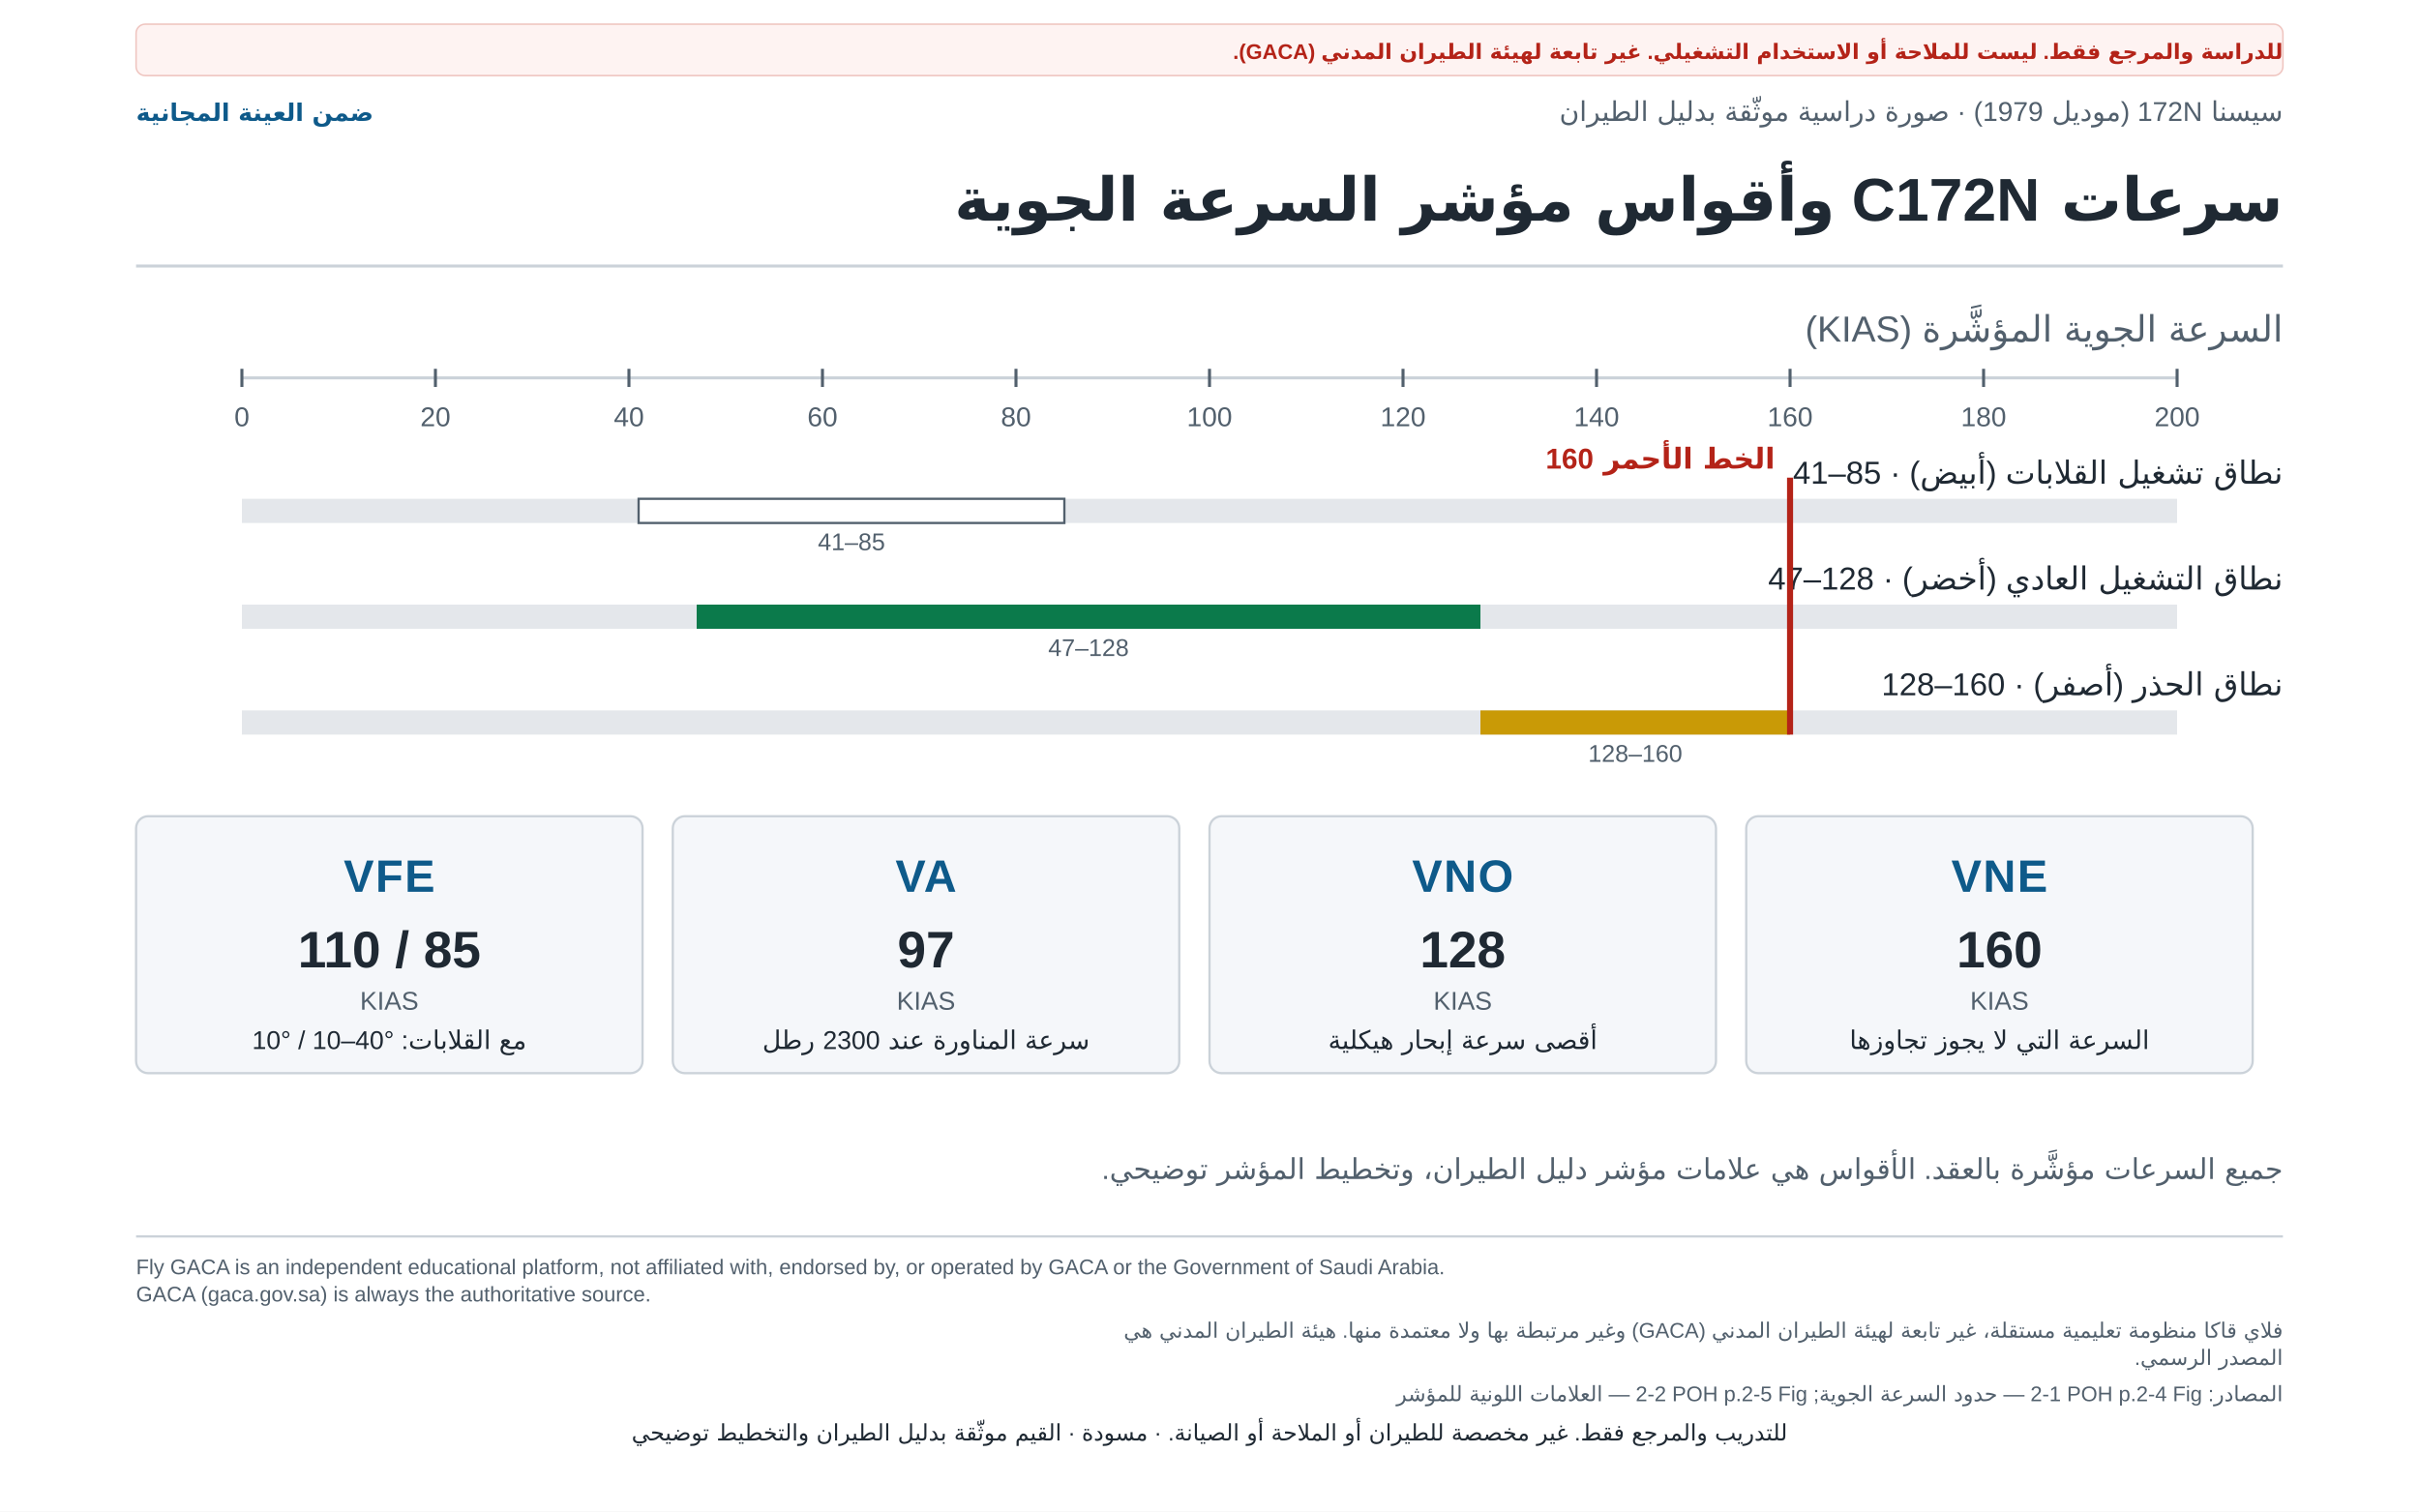
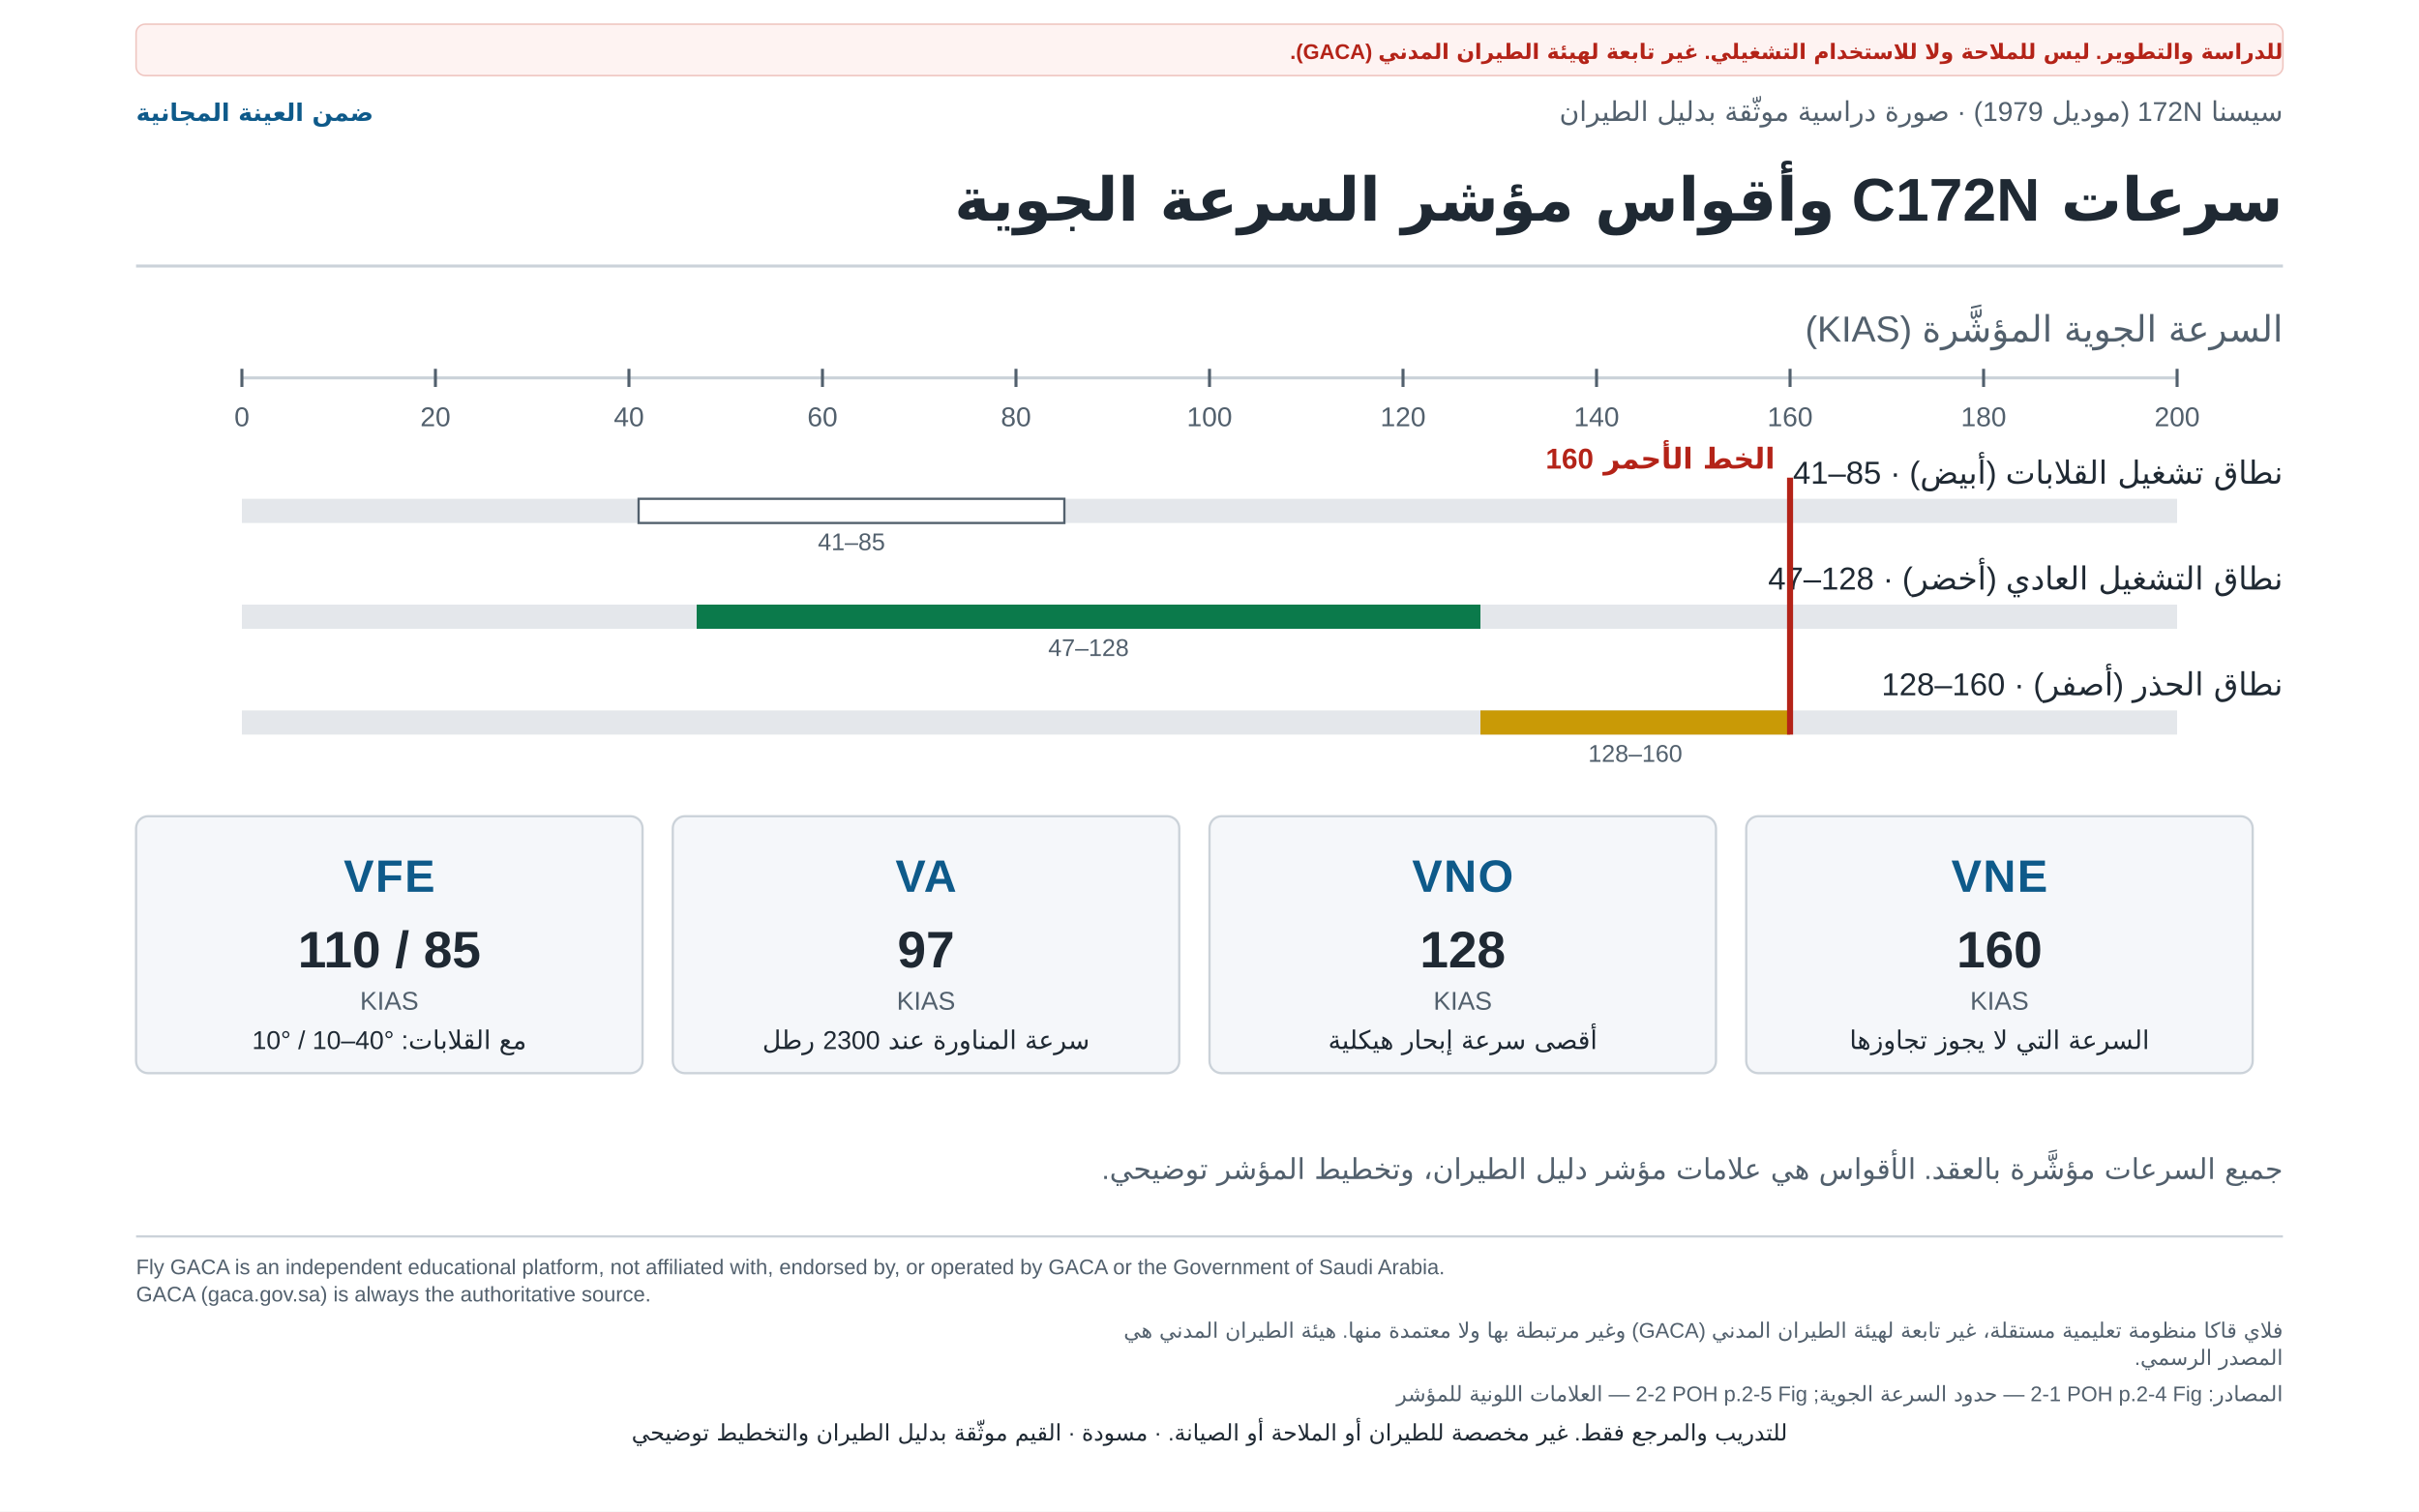
<svg xmlns="http://www.w3.org/2000/svg" viewBox="0 0 1600 1000" width="1600" height="1000" direction="rtl" lang="ar" role="img" aria-labelledby="t">
  <rect x="0" y="0" width="1600" height="1000" fill="#FFFFFF" />
  <rect x="90" y="16" width="1420" height="34" fill="#FEF3F2" stroke="#EFC5C0" stroke-width="1" rx="6" />
-   <text x="1510" y="39" text-anchor="start" font-family="IBM Plex Sans, IBM Plex Sans Arabic, Helvetica Neue, Arial, sans-serif" font-size="14" font-weight="600" fill="#B42318" direction="rtl">للدراسة والمرجع فقط. ليست للملاحة أو الاستخدام التشغيلي. غير تابعة لهيئة الطيران المدني (GACA).</text>
+   <text x="1510" y="39" text-anchor="start" font-family="IBM Plex Sans, IBM Plex Sans Arabic, Helvetica Neue, Arial, sans-serif" font-size="14" font-weight="600" fill="#B42318" direction="rtl">للدراسة والتطوير. ليس للملاحة ولا للاستخدام التشغيلي. غير تابعة لهيئة الطيران المدني (GACA).</text>
  <text x="1510" y="80" text-anchor="start" font-family="IBM Plex Sans, IBM Plex Sans Arabic, Helvetica Neue, Arial, sans-serif" font-size="18" fill="#52606D">سيسنا 172N (موديل ⁦1979⁩) · صورة دراسية موثّقة بدليل الطيران</text>
  <text x="90" y="80" text-anchor="end" font-family="IBM Plex Sans, IBM Plex Sans Arabic, Helvetica Neue, Arial, sans-serif" font-size="16" font-weight="600" fill="#0E5A8A">ضمن العينة المجانية</text>
  <text x="1510" y="146" text-anchor="start" font-family="IBM Plex Sans, IBM Plex Sans Arabic, Helvetica Neue, Arial, sans-serif" font-size="40" font-weight="600" fill="#1F2933">سرعات C172N وأقواس مؤشر السرعة الجوية</text>
  <line x1="90" y1="176" x2="1510" y2="176" stroke="#CBD2D9" stroke-width="2" />
  <g>
    <text x="1510" y="226" text-anchor="start" font-family="IBM Plex Sans, IBM Plex Sans Arabic, Helvetica Neue, Arial, sans-serif" font-size="24" fill="#52606D">السرعة الجوية المؤشَّرة (KIAS)</text>
    <line x1="160" y1="250" x2="1440" y2="250" stroke="#CBD2D9" stroke-width="2" />
    <line x1="160" y1="244" x2="160" y2="256" stroke="#52606D" stroke-width="2" />
    <text x="160" y="282" text-anchor="middle" font-family="IBM Plex Sans, IBM Plex Sans Arabic, Helvetica Neue, Arial, sans-serif" font-size="18" fill="#52606D">0</text>
    <line x1="288" y1="244" x2="288" y2="256" stroke="#52606D" stroke-width="2" />
    <text x="288" y="282" text-anchor="middle" font-family="IBM Plex Sans, IBM Plex Sans Arabic, Helvetica Neue, Arial, sans-serif" font-size="18" fill="#52606D">20</text>
    <line x1="416" y1="244" x2="416" y2="256" stroke="#52606D" stroke-width="2" />
    <text x="416" y="282" text-anchor="middle" font-family="IBM Plex Sans, IBM Plex Sans Arabic, Helvetica Neue, Arial, sans-serif" font-size="18" fill="#52606D">40</text>
    <line x1="544" y1="244" x2="544" y2="256" stroke="#52606D" stroke-width="2" />
    <text x="544" y="282" text-anchor="middle" font-family="IBM Plex Sans, IBM Plex Sans Arabic, Helvetica Neue, Arial, sans-serif" font-size="18" fill="#52606D">60</text>
    <line x1="672" y1="244" x2="672" y2="256" stroke="#52606D" stroke-width="2" />
    <text x="672" y="282" text-anchor="middle" font-family="IBM Plex Sans, IBM Plex Sans Arabic, Helvetica Neue, Arial, sans-serif" font-size="18" fill="#52606D">80</text>
    <line x1="800" y1="244" x2="800" y2="256" stroke="#52606D" stroke-width="2" />
    <text x="800" y="282" text-anchor="middle" font-family="IBM Plex Sans, IBM Plex Sans Arabic, Helvetica Neue, Arial, sans-serif" font-size="18" fill="#52606D">100</text>
    <line x1="928" y1="244" x2="928" y2="256" stroke="#52606D" stroke-width="2" />
    <text x="928" y="282" text-anchor="middle" font-family="IBM Plex Sans, IBM Plex Sans Arabic, Helvetica Neue, Arial, sans-serif" font-size="18" fill="#52606D">120</text>
    <line x1="1056" y1="244" x2="1056" y2="256" stroke="#52606D" stroke-width="2" />
    <text x="1056" y="282" text-anchor="middle" font-family="IBM Plex Sans, IBM Plex Sans Arabic, Helvetica Neue, Arial, sans-serif" font-size="18" fill="#52606D">140</text>
    <line x1="1184" y1="244" x2="1184" y2="256" stroke="#52606D" stroke-width="2" />
    <text x="1184" y="282" text-anchor="middle" font-family="IBM Plex Sans, IBM Plex Sans Arabic, Helvetica Neue, Arial, sans-serif" font-size="18" fill="#52606D">160</text>
    <line x1="1312" y1="244" x2="1312" y2="256" stroke="#52606D" stroke-width="2" />
    <text x="1312" y="282" text-anchor="middle" font-family="IBM Plex Sans, IBM Plex Sans Arabic, Helvetica Neue, Arial, sans-serif" font-size="18" fill="#52606D">180</text>
    <line x1="1440" y1="244" x2="1440" y2="256" stroke="#52606D" stroke-width="2" />
    <text x="1440" y="282" text-anchor="middle" font-family="IBM Plex Sans, IBM Plex Sans Arabic, Helvetica Neue, Arial, sans-serif" font-size="18" fill="#52606D">200</text>
    <rect x="160" y="330" width="1280" height="16" fill="#E4E7EB" />
    <rect x="422.4" y="330" width="281.6" height="16" fill="#FFFFFF" stroke="#52606D" stroke-width="1.5" />
    <text x="1510" y="320" text-anchor="start" font-family="IBM Plex Sans, IBM Plex Sans Arabic, Helvetica Neue, Arial, sans-serif" font-size="21" fill="#1F2933">نطاق تشغيل القلابات (أبيض) · ⁦41–85⁩</text>
    <text x="563.2" y="364" text-anchor="middle" font-family="IBM Plex Sans, IBM Plex Sans Arabic, Helvetica Neue, Arial, sans-serif" font-size="16" fill="#52606D">⁦41–85⁩</text>
    <rect x="160" y="400" width="1280" height="16" fill="#E4E7EB" />
    <rect x="460.8" y="400" width="518.4" height="16" fill="#0B7A4B" />
    <text x="1510" y="390" text-anchor="start" font-family="IBM Plex Sans, IBM Plex Sans Arabic, Helvetica Neue, Arial, sans-serif" font-size="21" fill="#1F2933">نطاق التشغيل العادي (أخضر) · ⁦47–128⁩</text>
    <text x="720" y="434" text-anchor="middle" font-family="IBM Plex Sans, IBM Plex Sans Arabic, Helvetica Neue, Arial, sans-serif" font-size="16" fill="#52606D">⁦47–128⁩</text>
    <rect x="160" y="470" width="1280" height="16" fill="#E4E7EB" />
    <rect x="979.2" y="470" width="204.8" height="16" fill="#C99A06" />
    <text x="1510" y="460" text-anchor="start" font-family="IBM Plex Sans, IBM Plex Sans Arabic, Helvetica Neue, Arial, sans-serif" font-size="21" fill="#1F2933">نطاق الحذر (أصفر) · ⁦128–160⁩</text>
    <text x="1081.6" y="504" text-anchor="middle" font-family="IBM Plex Sans, IBM Plex Sans Arabic, Helvetica Neue, Arial, sans-serif" font-size="16" fill="#52606D">⁦128–160⁩</text>
    <line x1="1184" y1="316" x2="1184" y2="486" stroke="#B42318" stroke-width="4" />
    <text x="1174" y="310" text-anchor="start" font-family="IBM Plex Sans, IBM Plex Sans Arabic, Helvetica Neue, Arial, sans-serif" font-size="19" font-weight="600" fill="#B42318">الخط الأحمر ⁦160⁩</text>
    <rect x="1155" y="540" width="335" height="170" fill="#F5F7FA" stroke="#CBD2D9" stroke-width="1.5" rx="8" />
    <text x="1322.5" y="590" text-anchor="middle" font-family="IBM Plex Sans, IBM Plex Sans Arabic, Helvetica Neue, Arial, sans-serif" font-size="30" font-weight="700" fill="#0E5A8A" letter-spacing="1">VNE</text>
    <text x="1322.5" y="640" text-anchor="middle" font-family="IBM Plex Sans, IBM Plex Sans Arabic, Helvetica Neue, Arial, sans-serif" font-size="34" font-weight="600" fill="#1F2933">⁦160⁩</text>
    <text x="1322.5" y="668" text-anchor="middle" font-family="IBM Plex Sans, IBM Plex Sans Arabic, Helvetica Neue, Arial, sans-serif" font-size="17" fill="#52606D">KIAS</text>
    <text x="1322.5" y="694" text-anchor="middle" font-family="IBM Plex Sans, IBM Plex Sans Arabic, Helvetica Neue, Arial, sans-serif" font-size="17" fill="#1F2933">السرعة التي لا يجوز تجاوزها</text>
    <rect x="800" y="540" width="335" height="170" fill="#F5F7FA" stroke="#CBD2D9" stroke-width="1.5" rx="8" />
    <text x="967.5" y="590" text-anchor="middle" font-family="IBM Plex Sans, IBM Plex Sans Arabic, Helvetica Neue, Arial, sans-serif" font-size="30" font-weight="700" fill="#0E5A8A" letter-spacing="1">VNO</text>
    <text x="967.5" y="640" text-anchor="middle" font-family="IBM Plex Sans, IBM Plex Sans Arabic, Helvetica Neue, Arial, sans-serif" font-size="34" font-weight="600" fill="#1F2933">⁦128⁩</text>
    <text x="967.5" y="668" text-anchor="middle" font-family="IBM Plex Sans, IBM Plex Sans Arabic, Helvetica Neue, Arial, sans-serif" font-size="17" fill="#52606D">KIAS</text>
    <text x="967.5" y="694" text-anchor="middle" font-family="IBM Plex Sans, IBM Plex Sans Arabic, Helvetica Neue, Arial, sans-serif" font-size="17" fill="#1F2933">أقصى سرعة إبحار هيكلية</text>
    <rect x="445" y="540" width="335" height="170" fill="#F5F7FA" stroke="#CBD2D9" stroke-width="1.5" rx="8" />
    <text x="612.5" y="590" text-anchor="middle" font-family="IBM Plex Sans, IBM Plex Sans Arabic, Helvetica Neue, Arial, sans-serif" font-size="30" font-weight="700" fill="#0E5A8A" letter-spacing="1">VA</text>
    <text x="612.5" y="640" text-anchor="middle" font-family="IBM Plex Sans, IBM Plex Sans Arabic, Helvetica Neue, Arial, sans-serif" font-size="34" font-weight="600" fill="#1F2933">⁦97⁩</text>
    <text x="612.5" y="668" text-anchor="middle" font-family="IBM Plex Sans, IBM Plex Sans Arabic, Helvetica Neue, Arial, sans-serif" font-size="17" fill="#52606D">KIAS</text>
    <text x="612.5" y="694" text-anchor="middle" font-family="IBM Plex Sans, IBM Plex Sans Arabic, Helvetica Neue, Arial, sans-serif" font-size="17" fill="#1F2933">سرعة المناورة عند ⁦2300⁩ رطل</text>
    <rect x="90" y="540" width="335" height="170" fill="#F5F7FA" stroke="#CBD2D9" stroke-width="1.5" rx="8" />
    <text x="257.5" y="590" text-anchor="middle" font-family="IBM Plex Sans, IBM Plex Sans Arabic, Helvetica Neue, Arial, sans-serif" font-size="30" font-weight="700" fill="#0E5A8A" letter-spacing="1">VFE</text>
    <text x="257.5" y="640" text-anchor="middle" font-family="IBM Plex Sans, IBM Plex Sans Arabic, Helvetica Neue, Arial, sans-serif" font-size="34" font-weight="600" fill="#1F2933">⁦110 / 85⁩</text>
    <text x="257.5" y="668" text-anchor="middle" font-family="IBM Plex Sans, IBM Plex Sans Arabic, Helvetica Neue, Arial, sans-serif" font-size="17" fill="#52606D">KIAS</text>
    <text x="257.5" y="694" text-anchor="middle" font-family="IBM Plex Sans, IBM Plex Sans Arabic, Helvetica Neue, Arial, sans-serif" font-size="17" fill="#1F2933">مع القلابات: ⁦10° / 10–40°⁩</text>
    <text x="1510" y="780" text-anchor="start" font-family="IBM Plex Sans, IBM Plex Sans Arabic, Helvetica Neue, Arial, sans-serif" font-size="19" fill="#52606D">جميع السرعات مؤشَّرة بالعقد. الأقواس هي علامات مؤشر دليل الطيران، وتخطيط المؤشر توضيحي.</text>
  </g>
  <line x1="90" y1="818" x2="1510" y2="818" stroke="#CBD2D9" stroke-width="1.5" />
  <text x="90" y="843" text-anchor="start" font-family="IBM Plex Sans, IBM Plex Sans Arabic, Helvetica Neue, Arial, sans-serif" font-size="14" fill="#52606D" direction="ltr">Fly GACA is an independent educational platform, not affiliated with, endorsed by, or operated by GACA or the Government of Saudi Arabia.</text>
  <text x="90" y="861" text-anchor="start" font-family="IBM Plex Sans, IBM Plex Sans Arabic, Helvetica Neue, Arial, sans-serif" font-size="14" fill="#52606D" direction="ltr">GACA (gaca.gov.sa) is always the authoritative source.</text>
  <text x="1510" y="885" text-anchor="start" font-family="IBM Plex Sans, IBM Plex Sans Arabic, Helvetica Neue, Arial, sans-serif" font-size="14" fill="#52606D" direction="rtl">فلاي قاكا منظومة تعليمية مستقلة، غير تابعة لهيئة الطيران المدني (GACA) وغير مرتبطة بها ولا معتمدة منها. هيئة الطيران المدني هي</text>
  <text x="1510" y="903" text-anchor="start" font-family="IBM Plex Sans, IBM Plex Sans Arabic, Helvetica Neue, Arial, sans-serif" font-size="14" fill="#52606D" direction="rtl">المصدر الرسمي.</text>
  <text x="1510" y="927" text-anchor="start" font-family="IBM Plex Sans, IBM Plex Sans Arabic, Helvetica Neue, Arial, sans-serif" font-size="14" fill="#52606D" direction="rtl">المصادر: POH p.2-4 Fig ⁦2-1⁩ — حدود السرعة الجوية; POH p.2-5 Fig ⁦2-2⁩ — العلامات اللونية للمؤشر</text>
  <text x="800" y="953" text-anchor="middle" font-family="IBM Plex Sans, IBM Plex Sans Arabic, Helvetica Neue, Arial, sans-serif" font-size="15" fill="#1F2933">للتدريب والمرجع فقط. غير مخصصة للطيران أو الملاحة أو الصيانة. · مسودة · القيم موثّقة بدليل الطيران والتخطيط توضيحي</text>
</svg>
